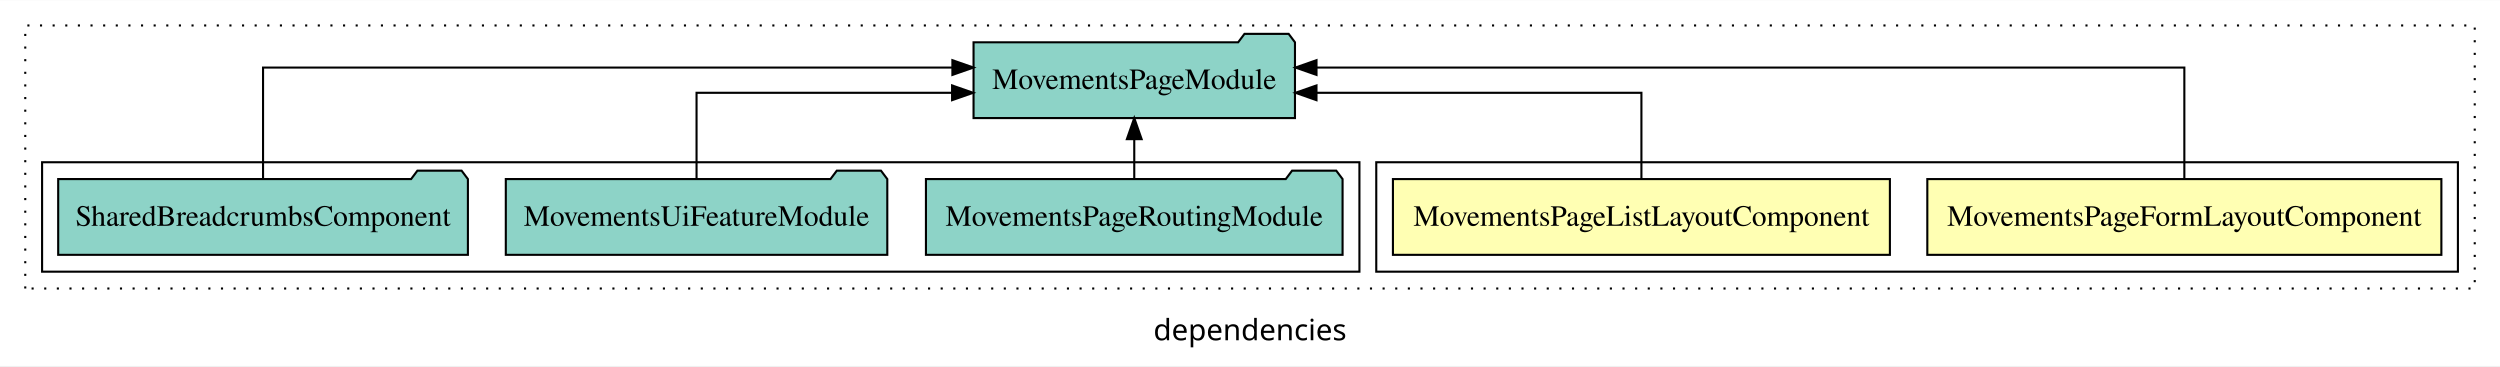
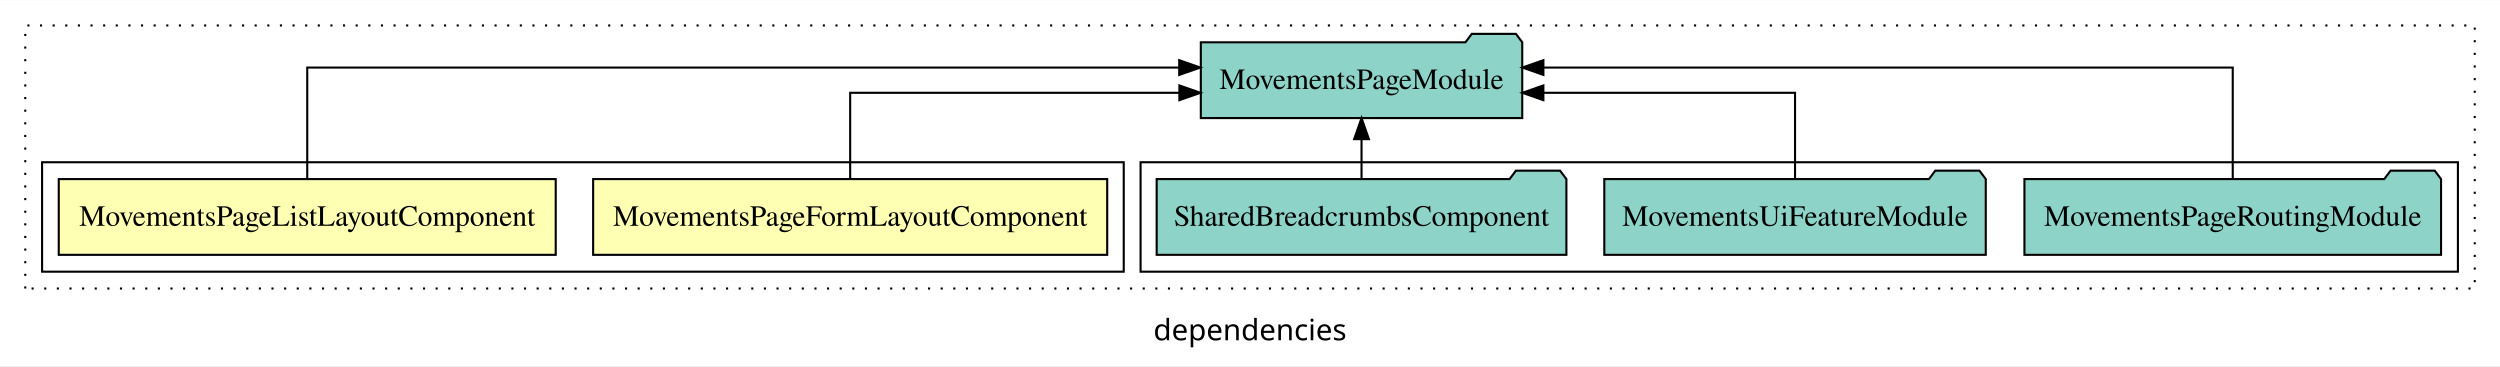
<svg xmlns="http://www.w3.org/2000/svg" width="1188pt" height="174pt" viewBox="0.00 0.00 1188.00 173.80">
  <g id="graph0" class="graph" transform="scale(1 1) rotate(0) translate(4 169.8)">
    <polygon fill="white" stroke="transparent" points="-4,4 -4,-169.8 1184,-169.8 1184,4 -4,4" />
    <text text-anchor="middle" x="590" y="-8.2" font-family="sans-serif" font-size="14.00">dependencies</text>
    <g id="clust1" class="cluster">
      <polygon fill="none" stroke="black" stroke-dasharray="1,5" points="8,-32.8 8,-157.8 1172,-157.8 1172,-32.8 8,-32.8" />
    </g>
+     <g id="clust5" class="cluster">
+       <polygon fill="none" stroke="black" points="538,-40.8 538,-92.8 1164,-92.8 1164,-40.8 538,-40.8" />
+     </g>
    <g id="clust2" class="cluster">
-       <polygon fill="none" stroke="black" points="650,-40.8 650,-92.8 1164,-92.8 1164,-40.8 650,-40.8" />
-     </g>
-     <g id="clust5" class="cluster">
-       <polygon fill="none" stroke="black" points="16,-40.8 16,-92.8 642,-92.8 642,-40.8 16,-40.8" />
+       <polygon fill="none" stroke="black" points="16,-40.8 16,-92.8 530,-92.8 530,-40.8 16,-40.8" />
    </g>
    <g id="node1" class="node">
-       <polygon fill="#ffffb3" stroke="black" points="1156.14,-84.8 911.86,-84.8 911.86,-48.8 1156.14,-48.8 1156.14,-84.8" />
-       <text text-anchor="middle" x="1034" y="-62.6" font-family="Times,serif" font-size="14.00">MovementsPageFormLayoutComponent</text>
+       <polygon fill="#ffffb3" stroke="black" points="522.14,-84.8 277.86,-84.8 277.86,-48.8 522.14,-48.8 522.14,-84.8" />
+       <text text-anchor="middle" x="400" y="-62.6" font-family="Times,serif" font-size="14.00">MovementsPageFormLayoutComponent</text>
    </g>
    <g id="node3" class="node">
-       <polygon fill="#8dd3c7" stroke="black" points="611.37,-149.8 608.37,-153.8 587.37,-153.8 584.37,-149.8 458.63,-149.8 458.63,-113.8 611.37,-113.8 611.37,-149.8" />
-       <text text-anchor="middle" x="535" y="-127.6" font-family="Times,serif" font-size="14.00">MovementsPageModule</text>
+       <polygon fill="#8dd3c7" stroke="black" points="719.37,-149.8 716.37,-153.8 695.37,-153.8 692.37,-149.8 566.63,-149.8 566.63,-113.8 719.37,-113.8 719.37,-149.8" />
+       <text text-anchor="middle" x="643" y="-127.6" font-family="Times,serif" font-size="14.00">MovementsPageModule</text>
    </g>
    <g id="edge1" class="edge">
-       <path fill="none" stroke="black" d="M1034,-85.08C1034,-106.12 1034,-137.8 1034,-137.8 1034,-137.8 621.6,-137.8 621.6,-137.8" />
-       <polygon fill="black" stroke="black" points="621.6,-134.3 611.6,-137.8 621.6,-141.3 621.6,-134.3" />
+       <path fill="none" stroke="black" d="M400,-84.82C400,-102.17 400,-125.8 400,-125.8 400,-125.8 556.45,-125.8 556.45,-125.8" />
+       <polygon fill="black" stroke="black" points="556.45,-129.3 566.45,-125.8 556.45,-122.3 556.45,-129.3" />
    </g>
    <g id="node2" class="node">
-       <polygon fill="#ffffb3" stroke="black" points="894.08,-84.8 657.92,-84.8 657.92,-48.8 894.08,-48.8 894.08,-84.8" />
-       <text text-anchor="middle" x="776" y="-62.6" font-family="Times,serif" font-size="14.00">MovementsPageListLayoutComponent</text>
+       <polygon fill="#ffffb3" stroke="black" points="260.08,-84.8 23.92,-84.8 23.92,-48.8 260.08,-48.8 260.08,-84.8" />
+       <text text-anchor="middle" x="142" y="-62.6" font-family="Times,serif" font-size="14.00">MovementsPageListLayoutComponent</text>
    </g>
    <g id="edge2" class="edge">
-       <path fill="none" stroke="black" d="M776,-84.82C776,-102.17 776,-125.8 776,-125.8 776,-125.8 621.59,-125.8 621.59,-125.8" />
-       <polygon fill="black" stroke="black" points="621.59,-122.3 611.59,-125.8 621.59,-129.3 621.59,-122.3" />
+       <path fill="none" stroke="black" d="M142,-85.08C142,-106.12 142,-137.8 142,-137.8 142,-137.8 556.36,-137.8 556.36,-137.8" />
+       <polygon fill="black" stroke="black" points="556.36,-141.3 566.36,-137.8 556.36,-134.3 556.36,-141.3" />
    </g>
    <g id="node4" class="node">
-       <polygon fill="#8dd3c7" stroke="black" points="633.99,-84.8 630.99,-88.8 609.99,-88.8 606.99,-84.8 436.01,-84.8 436.01,-48.8 633.99,-48.8 633.99,-84.8" />
-       <text text-anchor="middle" x="535" y="-62.6" font-family="Times,serif" font-size="14.00">MovementsPageRoutingModule</text>
+       <polygon fill="#8dd3c7" stroke="black" points="1155.99,-84.8 1152.99,-88.8 1131.99,-88.8 1128.99,-84.8 958.01,-84.8 958.01,-48.8 1155.99,-48.8 1155.99,-84.8" />
+       <text text-anchor="middle" x="1057" y="-62.6" font-family="Times,serif" font-size="14.00">MovementsPageRoutingModule</text>
    </g>
    <g id="edge3" class="edge">
-       <path fill="none" stroke="black" d="M535,-84.91C535,-84.91 535,-103.79 535,-103.79" />
-       <polygon fill="black" stroke="black" points="531.5,-103.79 535,-113.79 538.5,-103.79 531.5,-103.79" />
+       <path fill="none" stroke="black" d="M1057,-85.08C1057,-106.12 1057,-137.8 1057,-137.8 1057,-137.8 729.42,-137.8 729.42,-137.8" />
+       <polygon fill="black" stroke="black" points="729.42,-134.3 719.42,-137.8 729.42,-141.3 729.42,-134.3" />
    </g>
    <g id="node5" class="node">
-       <polygon fill="#8dd3c7" stroke="black" points="417.64,-84.8 414.64,-88.8 393.64,-88.8 390.64,-84.8 236.36,-84.8 236.36,-48.8 417.64,-48.8 417.64,-84.8" />
-       <text text-anchor="middle" x="327" y="-62.6" font-family="Times,serif" font-size="14.00">MovementsUiFeatureModule</text>
+       <polygon fill="#8dd3c7" stroke="black" points="939.64,-84.8 936.64,-88.8 915.64,-88.8 912.64,-84.8 758.36,-84.8 758.36,-48.8 939.64,-48.8 939.64,-84.8" />
+       <text text-anchor="middle" x="849" y="-62.6" font-family="Times,serif" font-size="14.00">MovementsUiFeatureModule</text>
    </g>
    <g id="edge4" class="edge">
-       <path fill="none" stroke="black" d="M327,-84.82C327,-102.17 327,-125.8 327,-125.8 327,-125.8 448.43,-125.8 448.43,-125.8" />
-       <polygon fill="black" stroke="black" points="448.43,-129.3 458.43,-125.8 448.43,-122.3 448.43,-129.3" />
+       <path fill="none" stroke="black" d="M849,-84.82C849,-102.17 849,-125.8 849,-125.8 849,-125.8 729.41,-125.8 729.41,-125.8" />
+       <polygon fill="black" stroke="black" points="729.41,-122.3 719.41,-125.8 729.41,-129.3 729.41,-122.3" />
    </g>
    <g id="node6" class="node">
-       <polygon fill="#8dd3c7" stroke="black" points="218.35,-84.8 215.35,-88.8 194.35,-88.8 191.35,-84.8 23.65,-84.8 23.65,-48.8 218.35,-48.8 218.35,-84.8" />
-       <text text-anchor="middle" x="121" y="-62.6" font-family="Times,serif" font-size="14.00">SharedBreadcrumbsComponent</text>
+       <polygon fill="#8dd3c7" stroke="black" points="740.35,-84.8 737.35,-88.8 716.35,-88.8 713.35,-84.8 545.65,-84.8 545.65,-48.8 740.35,-48.8 740.35,-84.8" />
+       <text text-anchor="middle" x="643" y="-62.6" font-family="Times,serif" font-size="14.00">SharedBreadcrumbsComponent</text>
    </g>
    <g id="edge5" class="edge">
-       <path fill="none" stroke="black" d="M121,-85.08C121,-106.12 121,-137.8 121,-137.8 121,-137.8 448.58,-137.8 448.58,-137.8" />
-       <polygon fill="black" stroke="black" points="448.58,-141.3 458.58,-137.8 448.58,-134.3 448.58,-141.3" />
+       <path fill="none" stroke="black" d="M643,-84.91C643,-84.91 643,-103.79 643,-103.79" />
+       <polygon fill="black" stroke="black" points="639.5,-103.79 643,-113.79 646.5,-103.79 639.5,-103.79" />
    </g>
  </g>
</svg>
